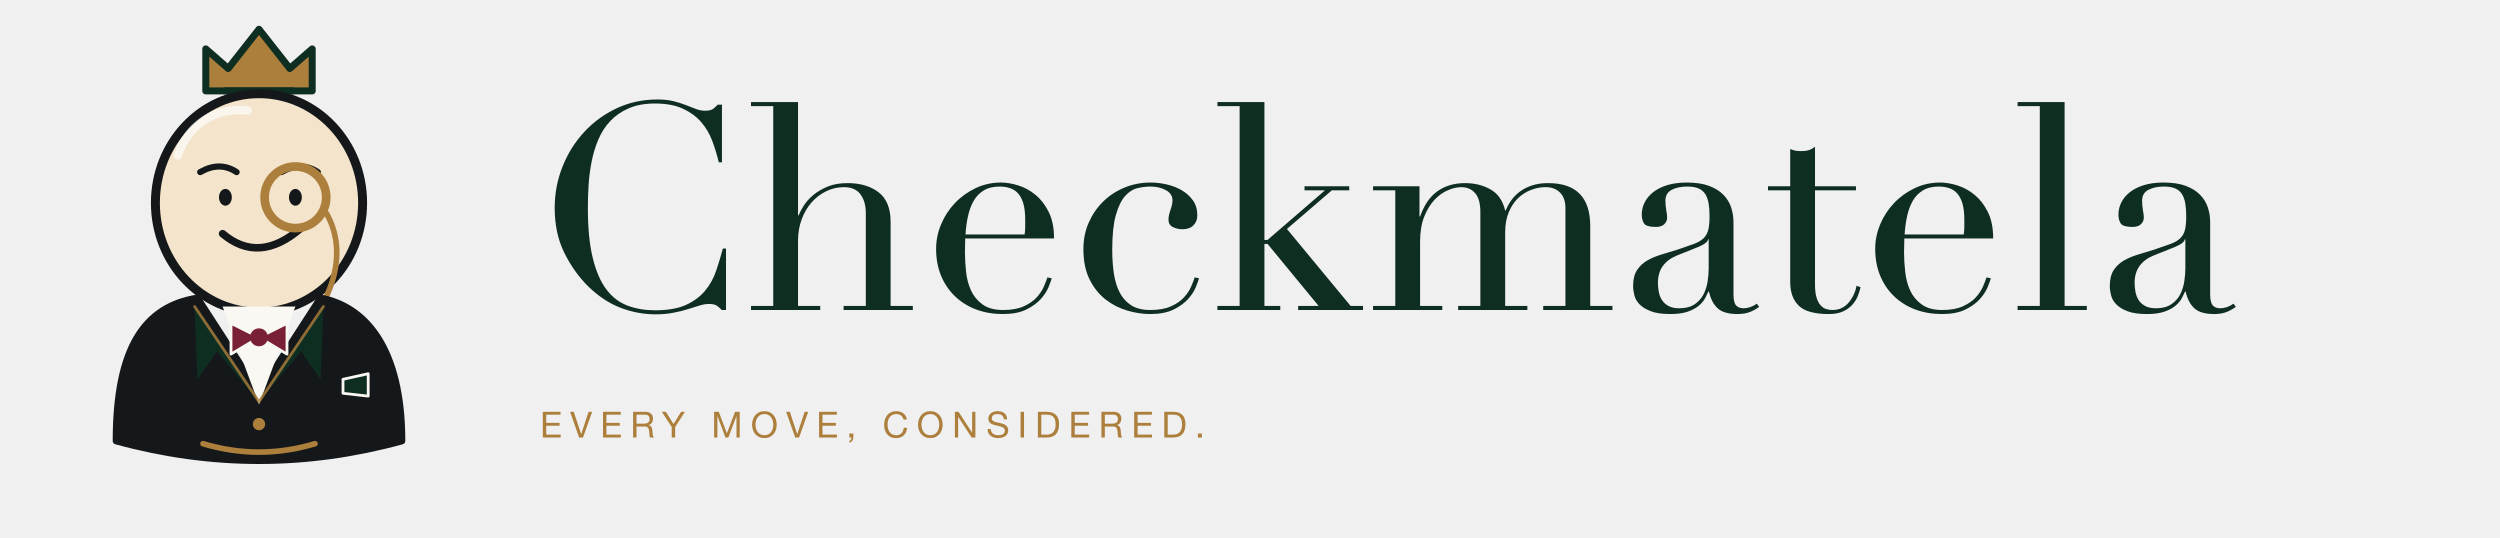
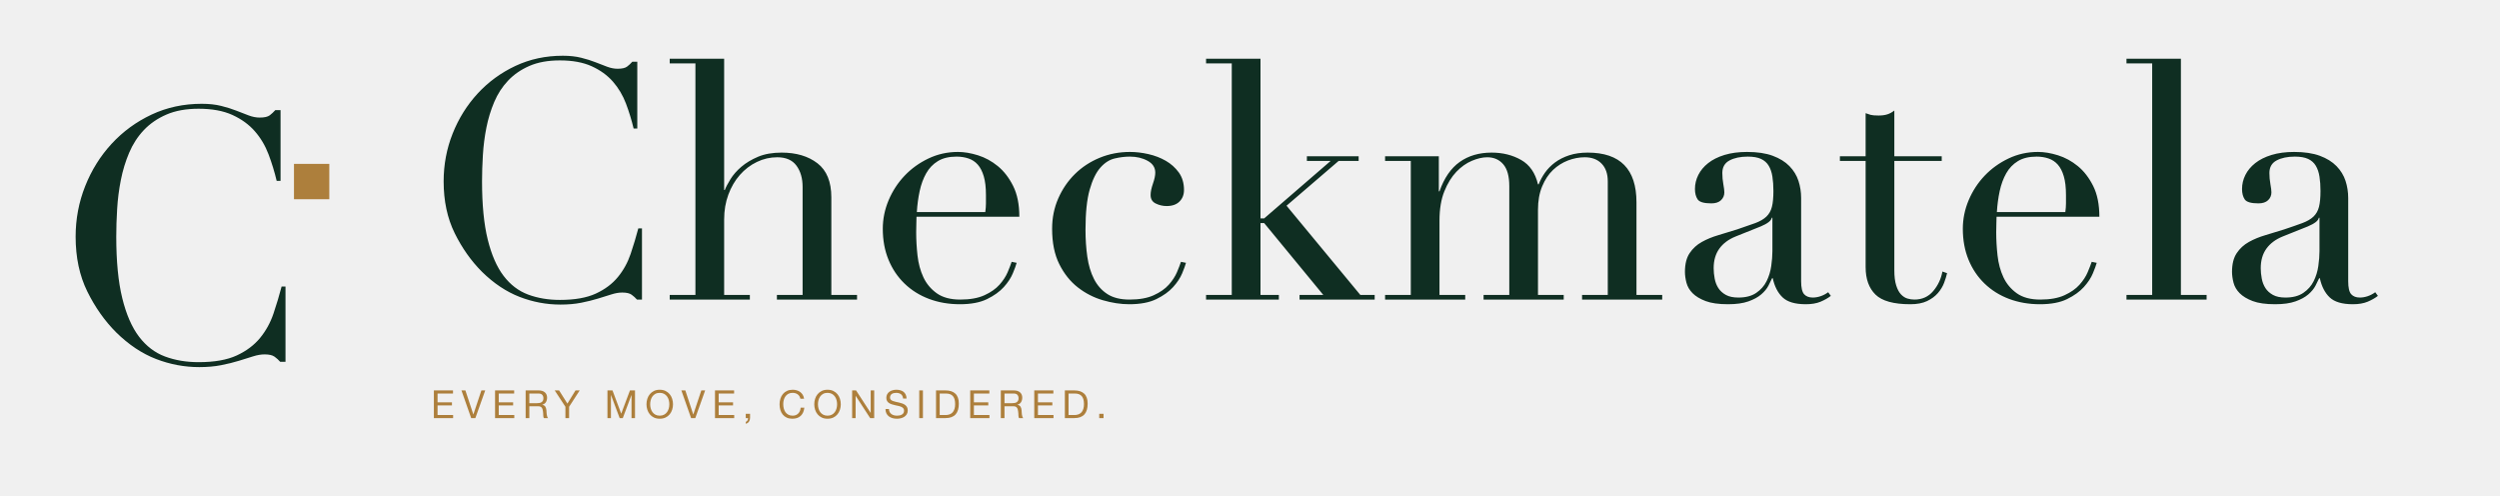
- <svg xmlns="http://www.w3.org/2000/svg" viewBox="0 0 1000 215" role="img" aria-label="Checkmatela primary logo">
-   <g transform="translate(14 5) scale(1.12)">
-     <g stroke-linejoin="round" stroke-linecap="round">
-       <path d="M61 28 L61 13 L69 20 L80 6 L91 20 L99 13 L99 28 Z" fill="#AD7F3C" stroke="#0F2E22" stroke-width="2.5" />
-       <path d="M68 28 H92" stroke="#0F2E22" stroke-width="2.5" />
-       <ellipse cx="80" cy="68" rx="37" ry="39" fill="#F4E4CB" stroke="#15181A" stroke-width="3.2" />
-       <path d="M51 51 C56 37 68 34 76 35" fill="none" stroke="white" stroke-width="3" opacity=".65" />
-       <path d="M59 57 Q66 53 72 57 M88 57 Q95 53 101 57" fill="none" stroke="#15181A" stroke-width="2.2" />
-       <ellipse cx="68" cy="66" rx="2.3" ry="3" fill="#15181A" />
-       <ellipse cx="93" cy="66" rx="2.3" ry="3" fill="#15181A" />
-       <path d="M67 79 Q80 90 95 77" fill="none" stroke="#15181A" stroke-width="2.7" />
-       <circle cx="93" cy="66" r="11" fill="none" stroke="#AD7F3C" stroke-width="3.1" />
-       <path d="M103 70 C111 82 108 96 101 107" fill="none" stroke="#AD7F3C" stroke-width="2" />
-       <path d="M58 102 C39 105 29 120 29 153 Q80 167 131 153 C131 120 118 105 102 102 L80 136 Z" fill="#15181A" stroke="#15181A" stroke-width="2.5" />
-       <path d="M67 105 L80 140 L93 105 Z" fill="#FAF8F2" />
-       <path d="M57 105 L80 139 L65 121 L58 131 Z M103 105 L80 139 L95 121 L102 131 Z" fill="#0F2E22" />
-       <path d="M57 105 L80 139 M103 105 L80 139" fill="none" stroke="#AD7F3C" stroke-width="1" opacity=".8" />
-       <path d="M70 111 L80 116 L70 122 Z M90 111 L80 116 L90 122 Z" fill="#7A2036" stroke="#FAF8F2" stroke-width="1" />
-       <circle cx="80" cy="116" r="3.2" fill="#7A2036" />
-       <path d="M110 131 L119 129 L119 137 L110 136 Z" fill="#0F2E22" stroke="#FAF8F2" stroke-width="1" />
-       <circle cx="80" cy="147" r="2.2" fill="#AD7F3C" />
-       <path d="M60 154 Q80 160 100 154" fill="none" stroke="#AD7F3C" stroke-width="2" />
-     </g>
+ <svg xmlns="http://www.w3.org/2000/svg" viewBox="0 0 1160 230" role="img" aria-label="Checkmatela primary logo">
+   <g transform="translate(11 17) scale(0.82)">
+     <path d="M134.20 -0.00L131.20 -0.00Q129.80 -1.60 128.00 -2.90Q126.20 -4.20 122.40 -4.20Q119.40 -4.20 115.90 -3.10Q112.40 -2.00 107.90 -0.60Q103.40 0.80 97.80 1.90Q92.20 3.00 85.40 3.00Q72.80 3.00 60.90 -1.60Q49.00 -6.20 38.40 -16.60Q28.60 -26.40 22.00 -39.80Q15.40 -53.20 15.40 -70.80Q15.40 -85.80 20.80 -99.40Q26.20 -113.00 35.80 -123.40Q45.40 -133.80 58.40 -139.90Q71.40 -146.00 86.80 -146.00Q93.00 -146.00 97.80 -144.80Q102.60 -143.60 106.40 -142.10Q110.20 -140.60 113.40 -139.40Q116.60 -138.20 119.60 -138.20Q123.60 -138.20 125.30 -139.50Q127.00 -140.80 128.40 -142.40L131.40 -142.40L131.40 -102.40L129.20 -102.40Q127.40 -110.00 124.60 -117.40Q121.80 -124.80 116.80 -130.50Q111.80 -136.20 104.10 -139.70Q96.40 -143.20 85.00 -143.20Q74.40 -143.20 66.80 -139.90Q59.20 -136.60 54.00 -131.10Q48.80 -125.60 45.70 -118.30Q42.60 -111.00 41.00 -102.90Q39.40 -94.80 38.90 -86.50Q38.40 -78.20 38.40 -70.80Q38.40 -49.80 41.80 -36.00Q45.20 -22.20 51.30 -14.20Q57.40 -6.20 66.00 -3.00Q74.60 0.20 85.00 0.20Q98.40 0.20 106.60 -3.60Q114.80 -7.40 119.80 -13.50Q124.80 -19.60 127.40 -27.30Q130.00 -35.00 132.00 -42.60L134.20 -42.60Z" fill="#0F2E22" transform="translate(14 184)" />
+     <rect x="153" y="72" width="20" height="20" fill="#AD7F3C" />
  </g>
-   <path d="M75.15 -0.00L73.47 -0.00Q72.69 -0.90 71.68 -1.62Q70.67 -2.35 68.54 -2.35Q66.86 -2.35 64.90 -1.74Q62.94 -1.12 60.42 -0.34Q57.90 0.45 54.77 1.06Q51.63 1.68 47.82 1.68Q40.77 1.68 34.10 -0.90Q27.44 -3.47 21.50 -9.30Q16.02 -14.78 12.32 -22.29Q8.62 -29.79 8.62 -39.65Q8.62 -48.05 11.65 -55.66Q14.67 -63.28 20.05 -69.10Q25.42 -74.93 32.70 -78.34Q39.98 -81.76 48.61 -81.76Q52.08 -81.76 54.77 -81.09Q57.46 -80.42 59.58 -79.58Q61.71 -78.74 63.50 -78.06Q65.30 -77.39 66.98 -77.39Q69.22 -77.39 70.17 -78.12Q71.12 -78.85 71.90 -79.74L73.58 -79.74L73.58 -57.34L72.35 -57.34Q71.34 -61.60 69.78 -65.74Q68.21 -69.89 65.41 -73.08Q62.61 -76.27 58.30 -78.23Q53.98 -80.19 47.60 -80.19Q41.66 -80.19 37.41 -78.34Q33.15 -76.50 30.24 -73.42Q27.33 -70.34 25.59 -66.25Q23.86 -62.16 22.96 -57.62Q22.06 -53.09 21.78 -48.44Q21.50 -43.79 21.50 -39.65Q21.50 -27.89 23.41 -20.16Q25.31 -12.43 28.73 -7.95Q32.14 -3.47 36.96 -1.68Q41.78 0.11 47.60 0.11Q55.10 0.11 59.70 -2.02Q64.29 -4.14 67.09 -7.56Q69.89 -10.98 71.34 -15.29Q72.80 -19.60 73.92 -23.86L75.15 -23.86ZM84.86 -1.57L93.49 -1.57L93.49 -79.18L84.86 -79.18L84.86 -80.75L103.12 -80.75L103.12 -36.74L103.34 -36.74Q103.90 -38.19 105.25 -40.38Q106.59 -42.56 108.89 -44.52Q111.18 -46.48 114.49 -47.88Q117.79 -49.28 122.38 -49.28Q129.78 -49.28 134.42 -45.70Q139.07 -42.11 139.07 -34.27L139.07 -1.57L147.70 -1.57L147.70 -0.00L120.82 -0.00L120.82 -1.57L129.44 -1.57L129.44 -37.74Q129.44 -42.11 127.37 -44.91Q125.30 -47.71 120.93 -47.71Q117.34 -47.71 114.10 -46.14Q110.85 -44.58 108.38 -41.78Q105.92 -38.98 104.52 -35.17Q103.12 -31.36 103.12 -26.88L103.12 -1.57L111.74 -1.57L111.74 -0.00L84.86 -0.00ZM191.12 -29.34Q191.34 -30.91 191.34 -32.26Q191.34 -33.60 191.34 -35.06Q191.34 -38.86 190.62 -41.33Q189.89 -43.79 188.60 -45.25Q187.31 -46.70 185.46 -47.32Q183.62 -47.94 181.49 -47.94Q177.68 -47.94 175.22 -46.42Q172.75 -44.91 171.30 -42.34Q169.84 -39.76 169.11 -36.40Q168.38 -33.04 168.16 -29.34ZM168.05 -27.78Q168.05 -26.66 167.99 -25.48Q167.94 -24.30 167.94 -22.51Q167.94 -18.82 168.38 -14.78Q168.83 -10.75 170.34 -7.50Q171.86 -4.26 174.82 -2.13Q177.79 -0.00 182.72 -0.00Q187.65 -0.00 190.84 -1.46Q194.03 -2.91 195.88 -4.98Q197.73 -7.06 198.62 -9.18Q199.52 -11.31 199.97 -12.66L201.65 -12.32Q201.31 -11.09 200.36 -8.79Q199.41 -6.50 197.34 -4.20Q195.26 -1.90 191.74 -0.17Q188.21 1.57 182.61 1.57Q177.01 1.57 172.25 -0.22Q167.49 -2.02 164.02 -5.38Q160.54 -8.74 158.64 -13.38Q156.74 -18.03 156.74 -23.74Q156.74 -28.67 158.70 -33.32Q160.66 -37.97 164.07 -41.55Q167.49 -45.14 172.08 -47.32Q176.67 -49.50 181.94 -49.50Q185.07 -49.50 188.66 -48.38Q192.24 -47.26 195.32 -44.74Q198.40 -42.22 200.47 -38.08Q202.54 -33.94 202.54 -27.78ZM258.85 -12.32Q258.51 -11.09 257.56 -8.79Q256.61 -6.50 254.54 -4.20Q252.46 -1.90 248.94 -0.17Q245.41 1.57 239.81 1.57Q235.55 1.57 230.96 0.22Q226.37 -1.12 222.56 -4.09Q218.75 -7.06 216.34 -11.87Q213.94 -16.69 213.94 -23.74Q213.94 -29.23 216.01 -33.94Q218.08 -38.64 221.61 -42.11Q225.14 -45.58 229.90 -47.54Q234.66 -49.50 240.03 -49.50Q243.06 -49.50 246.25 -48.78Q249.44 -48.05 252.07 -46.54Q254.70 -45.02 256.44 -42.62Q258.18 -40.21 258.18 -36.74Q258.18 -34.38 256.66 -32.87Q255.15 -31.36 252.35 -31.36Q250.45 -31.36 248.71 -32.20Q246.98 -33.04 246.98 -35.06Q246.98 -36.62 247.76 -38.86Q248.54 -41.10 248.54 -42.56Q248.54 -45.14 245.97 -46.54Q243.39 -47.94 240.03 -47.94Q237.57 -47.94 234.94 -47.32Q232.30 -46.70 230.12 -44.24Q227.94 -41.78 226.54 -36.85Q225.14 -31.92 225.14 -23.41Q225.14 -18.59 225.75 -14.34Q226.37 -10.08 227.99 -6.89Q229.62 -3.70 232.47 -1.85Q235.33 -0.00 239.92 -0.00Q244.85 -0.00 248.04 -1.46Q251.23 -2.91 253.08 -4.98Q254.93 -7.06 255.82 -9.18Q256.72 -11.31 257.17 -12.66ZM265.98 -1.57L274.61 -1.57L274.61 -79.18L265.98 -79.18L265.98 -80.75L284.24 -80.75L284.24 -27.22L285.47 -27.22L307.76 -46.48L299.81 -46.48L299.81 -48.05L317.17 -48.05L317.17 -46.48L310.45 -46.48L292.98 -31.47L317.73 -1.57L322.54 -1.57L322.54 -0.00L297.34 -0.00L297.34 -1.57L305.30 -1.57L285.47 -25.65L284.24 -25.65L284.24 -1.57L290.40 -1.57L290.40 -0.00L265.98 -0.00ZM326.43 -1.57L335.06 -1.57L335.06 -46.48L326.43 -46.48L326.43 -48.05L344.46 -48.05L344.46 -36.29L344.69 -36.29Q347.04 -43.01 351.46 -46.14Q355.89 -49.28 362.16 -49.28Q367.76 -49.28 372.07 -46.82Q376.38 -44.35 377.73 -38.64L377.95 -38.64Q378.74 -40.66 380.08 -42.56Q381.42 -44.46 383.44 -45.98Q385.46 -47.49 388.20 -48.38Q390.94 -49.28 394.42 -49.28Q410.77 -49.28 410.77 -32.59L410.77 -1.57L419.39 -1.57L419.39 -0.00L392.51 -0.00L392.51 -1.57L401.14 -1.57L401.14 -39.65Q401.14 -43.46 399.06 -45.58Q396.99 -47.71 393.41 -47.71Q390.61 -47.71 387.81 -46.65Q385.01 -45.58 382.77 -43.46Q380.53 -41.33 379.13 -37.97Q377.73 -34.61 377.73 -30.13L377.73 -1.57L386.35 -1.57L386.35 -0.00L359.47 -0.00L359.47 -1.57L368.10 -1.57L368.10 -38.08Q368.10 -43.01 366.08 -45.36Q364.06 -47.71 360.70 -47.71Q358.35 -47.71 355.55 -46.54Q352.75 -45.36 350.34 -42.84Q347.94 -40.32 346.31 -36.29Q344.69 -32.26 344.69 -26.43L344.69 -1.57L353.31 -1.57L353.31 -0.00L326.43 -0.00ZM456.77 -27.44L456.54 -27.44Q456.32 -25.98 452.85 -24.53L444.45 -21.17Q440.86 -19.71 438.96 -17.08Q437.06 -14.45 437.06 -10.53Q437.06 -8.85 437.39 -7.06Q437.73 -5.26 438.62 -3.86Q439.52 -2.46 441.14 -1.57Q442.77 -0.67 445.34 -0.67Q449.04 -0.67 451.34 -2.24Q453.63 -3.81 454.81 -6.16Q455.98 -8.51 456.38 -11.26Q456.77 -14.00 456.77 -16.24ZM476.37 -1.23Q474.91 -0.11 472.90 0.73Q470.88 1.57 467.97 1.57Q462.59 1.57 460.18 -0.73Q457.78 -3.02 456.88 -7.17L456.66 -7.17Q456.21 -6.16 455.42 -4.65Q454.64 -3.14 453.02 -1.74Q451.39 -0.34 448.70 0.62Q446.02 1.57 441.87 1.57Q437.17 1.57 434.37 0.50Q431.57 -0.56 430.00 -2.13Q428.43 -3.70 427.93 -5.66Q427.42 -7.62 427.42 -9.30Q427.42 -13.22 428.99 -15.57Q430.56 -17.92 433.08 -19.32Q435.60 -20.72 438.68 -21.62Q441.76 -22.51 444.90 -23.52Q448.59 -24.75 451.00 -25.65Q453.41 -26.54 454.75 -27.83Q456.10 -29.12 456.60 -31.08Q457.10 -33.04 457.10 -36.40Q457.10 -39.09 456.77 -41.22Q456.43 -43.34 455.54 -44.86Q454.64 -46.37 452.96 -47.15Q451.28 -47.94 448.48 -47.94Q444.78 -47.94 442.38 -46.65Q439.97 -45.36 439.97 -42.45Q439.97 -40.54 440.30 -38.70Q440.64 -36.85 440.64 -35.95Q440.64 -34.38 439.52 -33.32Q438.40 -32.26 436.27 -32.26Q432.58 -32.26 431.68 -33.60Q430.78 -34.94 430.78 -37.07Q430.78 -39.54 431.90 -41.78Q433.02 -44.02 435.21 -45.75Q437.39 -47.49 440.70 -48.50Q444.00 -49.50 448.26 -49.50Q453.41 -49.50 456.88 -48.22Q460.35 -46.93 462.48 -44.74Q464.61 -42.56 465.50 -39.82Q466.40 -37.07 466.40 -34.05L466.40 -6.16Q466.40 -2.91 467.41 -1.79Q468.42 -0.67 470.32 -0.67Q471.55 -0.67 472.90 -1.12Q474.24 -1.57 475.47 -2.46ZM479.81 -48.05L488.43 -48.05L488.43 -62.50Q489.33 -62.16 490.11 -61.94Q490.90 -61.71 492.80 -61.71Q494.48 -61.71 495.71 -62.10Q496.94 -62.50 498.06 -63.39L498.06 -48.05L513.97 -48.05L513.97 -46.48L498.06 -46.48L498.06 -9.86Q498.06 -6.72 498.68 -4.76Q499.30 -2.80 500.30 -1.74Q501.31 -0.67 502.49 -0.34Q503.66 -0.00 504.78 -0.00Q508.70 -0.00 511.11 -2.86Q513.52 -5.71 514.19 -9.41L515.76 -8.85Q515.42 -7.39 514.75 -5.60Q514.08 -3.81 512.68 -2.18Q511.28 -0.56 509.04 0.50Q506.80 1.57 503.44 1.57Q495.04 1.57 491.74 -1.68Q488.43 -4.93 488.43 -10.86L488.43 -46.48L479.81 -46.48ZM555.82 -29.34Q556.05 -30.91 556.05 -32.26Q556.05 -33.60 556.05 -35.06Q556.05 -38.86 555.32 -41.33Q554.59 -43.79 553.30 -45.25Q552.02 -46.70 550.17 -47.32Q548.32 -47.94 546.19 -47.94Q542.38 -47.94 539.92 -46.42Q537.46 -44.91 536.00 -42.34Q534.54 -39.76 533.82 -36.40Q533.09 -33.04 532.86 -29.34ZM532.75 -27.78Q532.75 -26.66 532.70 -25.48Q532.64 -24.30 532.64 -22.51Q532.64 -18.82 533.09 -14.78Q533.54 -10.75 535.05 -7.50Q536.56 -4.26 539.53 -2.13Q542.50 -0.00 547.42 -0.00Q552.35 -0.00 555.54 -1.46Q558.74 -2.91 560.58 -4.98Q562.43 -7.06 563.33 -9.18Q564.22 -11.31 564.67 -12.66L566.35 -12.32Q566.02 -11.09 565.06 -8.79Q564.11 -6.50 562.04 -4.20Q559.97 -1.90 556.44 -0.17Q552.91 1.57 547.31 1.57Q541.71 1.57 536.95 -0.22Q532.19 -2.02 528.72 -5.38Q525.25 -8.74 523.34 -13.38Q521.44 -18.03 521.44 -23.74Q521.44 -28.67 523.40 -33.32Q525.36 -37.97 528.78 -41.55Q532.19 -45.14 536.78 -47.32Q541.38 -49.50 546.64 -49.50Q549.78 -49.50 553.36 -48.38Q556.94 -47.26 560.02 -44.74Q563.10 -42.22 565.18 -38.08Q567.25 -33.94 567.25 -27.78ZM576.74 -1.57L585.36 -1.57L585.36 -79.18L576.74 -79.18L576.74 -80.75L594.99 -80.75L594.99 -1.57L603.62 -1.57L603.62 -0.00L576.74 -0.00ZM641.89 -27.44L641.66 -27.44Q641.44 -25.98 637.97 -24.53L629.57 -21.17Q625.98 -19.71 624.08 -17.08Q622.18 -14.45 622.18 -10.53Q622.18 -8.85 622.51 -7.06Q622.85 -5.26 623.74 -3.86Q624.64 -2.46 626.26 -1.57Q627.89 -0.67 630.46 -0.67Q634.16 -0.67 636.46 -2.24Q638.75 -3.81 639.93 -6.16Q641.10 -8.51 641.50 -11.26Q641.89 -14.00 641.89 -16.24ZM661.49 -1.23Q660.03 -0.11 658.02 0.73Q656.00 1.57 653.09 1.57Q647.71 1.57 645.30 -0.73Q642.90 -3.02 642.00 -7.17L641.78 -7.17Q641.33 -6.16 640.54 -4.65Q639.76 -3.14 638.14 -1.74Q636.51 -0.34 633.82 0.62Q631.14 1.57 626.99 1.57Q622.29 1.57 619.49 0.50Q616.69 -0.56 615.12 -2.13Q613.55 -3.70 613.05 -5.66Q612.54 -7.62 612.54 -9.30Q612.54 -13.22 614.11 -15.57Q615.68 -17.92 618.20 -19.32Q620.72 -20.72 623.80 -21.62Q626.88 -22.51 630.02 -23.52Q633.71 -24.75 636.12 -25.65Q638.53 -26.54 639.87 -27.83Q641.22 -29.12 641.72 -31.08Q642.22 -33.04 642.22 -36.40Q642.22 -39.09 641.89 -41.22Q641.55 -43.34 640.66 -44.86Q639.76 -46.37 638.08 -47.15Q636.40 -47.94 633.60 -47.94Q629.90 -47.94 627.50 -46.65Q625.09 -45.36 625.09 -42.45Q625.09 -40.54 625.42 -38.70Q625.76 -36.85 625.76 -35.95Q625.76 -34.38 624.64 -33.32Q623.52 -32.26 621.39 -32.26Q617.70 -32.26 616.80 -33.60Q615.90 -34.94 615.90 -37.07Q615.90 -39.54 617.02 -41.78Q618.14 -44.02 620.33 -45.75Q622.51 -47.49 625.82 -48.50Q629.12 -49.50 633.38 -49.50Q638.53 -49.50 642.00 -48.22Q645.47 -46.93 647.60 -44.74Q649.73 -42.56 650.62 -39.82Q651.52 -37.07 651.52 -34.05L651.52 -6.16Q651.52 -2.91 652.53 -1.79Q653.54 -0.67 655.44 -0.67Q656.67 -0.67 658.02 -1.12Q659.36 -1.57 660.59 -2.46Z" fill="#0F2E22" transform="translate(213 124) scale(1.03)" />
-   <path d="M1.56 -14.28L1.56 -0.00L11.48 -0.00L11.48 -1.60L3.46 -1.60L3.46 -6.54L10.88 -6.54L10.88 -8.14L3.46 -8.14L3.46 -12.68L11.42 -12.68L11.42 -14.28ZM23.90 -0.00L28.98 -14.28L27.00 -14.28L22.88 -1.90L22.84 -1.90L18.76 -14.28L16.72 -14.28L21.74 -0.00ZM35.00 -14.28L35.00 -0.00L44.92 -0.00L44.92 -1.60L36.90 -1.60L36.90 -6.54L44.32 -6.54L44.32 -8.14L36.90 -8.14L36.90 -12.68L44.86 -12.68L44.86 -14.28ZM51.72 -14.28L51.72 -0.00L53.62 -0.00L53.62 -6.10L58.26 -6.10Q58.96 -6.10 59.38 -5.89Q59.80 -5.68 60.06 -5.33Q60.32 -4.98 60.44 -4.51Q60.56 -4.04 60.64 -3.52Q60.74 -3.00 60.76 -2.46Q60.78 -1.92 60.80 -1.45Q60.82 -0.98 60.89 -0.60Q60.96 -0.22 61.16 -0.00L63.28 -0.00Q62.98 -0.36 62.83 -0.83Q62.68 -1.30 62.60 -1.82Q62.52 -2.34 62.50 -2.88Q62.48 -3.42 62.44 -3.94Q62.38 -4.46 62.27 -4.94Q62.16 -5.42 61.93 -5.81Q61.70 -6.20 61.31 -6.48Q60.92 -6.76 60.30 -6.88L60.30 -6.92Q61.60 -7.28 62.19 -8.26Q62.78 -9.24 62.78 -10.54Q62.78 -12.28 61.63 -13.28Q60.48 -14.28 58.44 -14.28ZM57.58 -7.70L53.62 -7.70L53.62 -12.68L58.34 -12.68Q59.68 -12.68 60.28 -12.00Q60.88 -11.32 60.88 -10.24Q60.88 -9.46 60.61 -8.97Q60.34 -8.48 59.89 -8.19Q59.44 -7.90 58.84 -7.80Q58.24 -7.70 57.58 -7.70ZM75.08 -5.84L80.54 -14.28L78.38 -14.28L74.20 -7.48L69.92 -14.28L67.66 -14.28L73.18 -5.84L73.18 -0.00L75.08 -0.00ZM96.74 -14.28L96.74 -0.00L98.54 -0.00L98.54 -11.88L98.58 -11.88L103.04 -0.00L104.66 -0.00L109.12 -11.88L109.16 -11.88L109.16 -0.00L110.96 -0.00L110.96 -14.28L108.36 -14.28L103.84 -2.28L99.34 -14.28ZM119.72 -7.14Q119.72 -8.22 120.00 -9.27Q120.28 -10.32 120.88 -11.16Q121.48 -12.00 122.42 -12.51Q123.36 -13.02 124.66 -13.02Q125.96 -13.02 126.90 -12.51Q127.84 -12.00 128.44 -11.16Q129.04 -10.32 129.32 -9.27Q129.60 -8.22 129.60 -7.14Q129.60 -6.06 129.32 -5.01Q129.04 -3.96 128.44 -3.12Q127.84 -2.28 126.90 -1.77Q125.96 -1.26 124.66 -1.26Q123.36 -1.26 122.42 -1.77Q121.48 -2.28 120.88 -3.12Q120.28 -3.96 120.00 -5.01Q119.72 -6.06 119.72 -7.14ZM117.82 -7.14Q117.82 -5.68 118.25 -4.33Q118.68 -2.98 119.54 -1.94Q120.40 -0.90 121.68 -0.29Q122.96 0.32 124.66 0.32Q126.36 0.32 127.64 -0.29Q128.92 -0.90 129.78 -1.94Q130.64 -2.98 131.07 -4.33Q131.50 -5.68 131.50 -7.14Q131.50 -8.60 131.07 -9.95Q130.64 -11.30 129.78 -12.34Q128.92 -13.38 127.64 -14.00Q126.36 -14.62 124.66 -14.62Q122.96 -14.62 121.68 -14.00Q120.40 -13.38 119.54 -12.34Q118.68 -11.30 118.25 -9.95Q117.82 -8.60 117.82 -7.14ZM143.94 -0.00L149.02 -14.28L147.04 -14.28L142.92 -1.90L142.88 -1.90L138.80 -14.28L136.76 -14.28L141.78 -0.00ZM155.04 -14.28L155.04 -0.00L164.96 -0.00L164.96 -1.60L156.94 -1.60L156.94 -6.54L164.36 -6.54L164.36 -8.14L156.94 -8.14L156.94 -12.68L164.90 -12.68L164.90 -14.28ZM171.86 -2.22L171.86 -0.00L173.04 -0.00Q173.06 0.24 173.01 0.52Q172.96 0.80 172.82 1.07Q172.68 1.34 172.45 1.57Q172.22 1.80 171.88 1.92L171.88 2.92Q173.04 2.58 173.56 1.76Q174.08 0.94 174.08 -0.20L174.08 -2.22ZM201.92 -9.98L203.82 -9.98Q203.66 -11.12 203.14 -11.99Q202.62 -12.86 201.84 -13.44Q201.06 -14.02 200.06 -14.32Q199.06 -14.62 197.94 -14.62Q196.30 -14.62 195.03 -14.03Q193.76 -13.44 192.91 -12.42Q192.06 -11.40 191.62 -10.03Q191.18 -8.66 191.18 -7.10Q191.18 -5.54 191.59 -4.18Q192.00 -2.82 192.82 -1.82Q193.64 -0.82 194.88 -0.25Q196.12 0.32 197.78 0.32Q200.52 0.32 202.10 -1.18Q203.68 -2.68 203.96 -5.38L202.06 -5.38Q202.00 -4.50 201.70 -3.74Q201.40 -2.98 200.87 -2.43Q200.34 -1.88 199.61 -1.57Q198.88 -1.26 197.94 -1.26Q196.66 -1.26 195.74 -1.74Q194.82 -2.22 194.23 -3.03Q193.64 -3.84 193.36 -4.93Q193.08 -6.02 193.08 -7.24Q193.08 -8.36 193.36 -9.40Q193.64 -10.44 194.23 -11.25Q194.82 -12.06 195.73 -12.54Q196.64 -13.02 197.92 -13.02Q199.42 -13.02 200.51 -12.26Q201.60 -11.50 201.92 -9.98ZM211.92 -7.14Q211.92 -8.22 212.20 -9.27Q212.48 -10.32 213.08 -11.16Q213.68 -12.00 214.62 -12.51Q215.56 -13.02 216.86 -13.02Q218.16 -13.02 219.10 -12.51Q220.04 -12.00 220.64 -11.16Q221.24 -10.32 221.52 -9.27Q221.80 -8.22 221.80 -7.14Q221.80 -6.06 221.52 -5.01Q221.24 -3.96 220.64 -3.12Q220.04 -2.28 219.10 -1.77Q218.16 -1.26 216.86 -1.26Q215.56 -1.26 214.62 -1.77Q213.68 -2.28 213.08 -3.12Q212.48 -3.96 212.20 -5.01Q211.92 -6.06 211.92 -7.14ZM210.02 -7.14Q210.02 -5.68 210.45 -4.33Q210.88 -2.98 211.74 -1.94Q212.60 -0.90 213.88 -0.29Q215.16 0.32 216.86 0.32Q218.56 0.32 219.84 -0.29Q221.12 -0.90 221.98 -1.94Q222.84 -2.98 223.27 -4.33Q223.70 -5.68 223.70 -7.14Q223.70 -8.60 223.27 -9.95Q222.84 -11.30 221.98 -12.34Q221.12 -13.38 219.84 -14.00Q218.56 -14.62 216.86 -14.62Q215.16 -14.62 213.88 -14.00Q212.60 -13.38 211.74 -12.34Q210.88 -11.30 210.45 -9.95Q210.02 -8.60 210.02 -7.14ZM230.50 -14.28L230.50 -0.00L232.30 -0.00L232.30 -11.46L232.34 -11.46L239.80 -0.00L241.88 -0.00L241.88 -14.28L240.08 -14.28L240.08 -2.70L240.04 -2.70L232.52 -14.28ZM257.72 -10.10L259.52 -10.10Q259.48 -11.28 259.07 -12.13Q258.66 -12.98 257.95 -13.54Q257.24 -14.10 256.30 -14.36Q255.36 -14.62 254.26 -14.62Q253.28 -14.62 252.35 -14.37Q251.42 -14.12 250.69 -13.61Q249.96 -13.10 249.52 -12.31Q249.08 -11.52 249.08 -10.44Q249.08 -9.46 249.47 -8.81Q249.86 -8.16 250.51 -7.75Q251.16 -7.34 251.98 -7.09Q252.80 -6.84 253.65 -6.65Q254.50 -6.46 255.32 -6.28Q256.14 -6.10 256.79 -5.81Q257.44 -5.52 257.83 -5.06Q258.22 -4.60 258.22 -3.86Q258.22 -3.08 257.90 -2.58Q257.58 -2.08 257.06 -1.79Q256.54 -1.50 255.89 -1.38Q255.24 -1.26 254.60 -1.26Q253.80 -1.26 253.04 -1.46Q252.28 -1.66 251.71 -2.08Q251.14 -2.50 250.79 -3.15Q250.44 -3.80 250.44 -4.70L248.64 -4.70Q248.64 -3.40 249.11 -2.45Q249.58 -1.50 250.39 -0.89Q251.20 -0.28 252.27 0.02Q253.34 0.32 254.54 0.32Q255.52 0.32 256.51 0.09Q257.50 -0.14 258.30 -0.65Q259.10 -1.16 259.61 -1.97Q260.12 -2.78 260.12 -3.92Q260.12 -4.98 259.73 -5.68Q259.34 -6.38 258.69 -6.84Q258.04 -7.30 257.22 -7.57Q256.40 -7.84 255.55 -8.04Q254.70 -8.24 253.88 -8.41Q253.06 -8.58 252.41 -8.84Q251.76 -9.10 251.37 -9.51Q250.98 -9.92 250.98 -10.58Q250.98 -11.28 251.25 -11.75Q251.52 -12.22 251.97 -12.50Q252.42 -12.78 253.00 -12.90Q253.58 -13.02 254.18 -13.02Q255.66 -13.02 256.61 -12.33Q257.56 -11.64 257.72 -10.10ZM267.00 -14.28L267.00 -0.00L268.90 -0.00L268.90 -14.28ZM278.50 -1.60L278.50 -12.68L281.70 -12.68Q283.02 -12.68 283.92 -12.31Q284.82 -11.94 285.39 -11.23Q285.96 -10.52 286.21 -9.51Q286.46 -8.50 286.46 -7.22Q286.46 -5.90 286.19 -4.97Q285.92 -4.04 285.50 -3.42Q285.08 -2.80 284.55 -2.44Q284.02 -2.08 283.48 -1.89Q282.94 -1.70 282.46 -1.65Q281.98 -1.60 281.66 -1.60ZM276.60 -14.28L276.60 -0.00L281.50 -0.00Q283.28 -0.00 284.58 -0.50Q285.88 -1.00 286.72 -1.95Q287.56 -2.90 287.96 -4.29Q288.36 -5.68 288.36 -7.48Q288.36 -10.92 286.58 -12.60Q284.80 -14.28 281.50 -14.28ZM295.18 -14.28L295.18 -0.00L305.10 -0.00L305.10 -1.60L297.08 -1.60L297.08 -6.54L304.50 -6.54L304.50 -8.14L297.08 -8.14L297.08 -12.68L305.04 -12.68L305.04 -14.28ZM311.90 -14.28L311.90 -0.00L313.80 -0.00L313.80 -6.10L318.44 -6.10Q319.14 -6.10 319.56 -5.89Q319.98 -5.68 320.24 -5.33Q320.50 -4.98 320.62 -4.51Q320.74 -4.04 320.82 -3.52Q320.92 -3.00 320.94 -2.46Q320.96 -1.92 320.98 -1.45Q321.00 -0.98 321.07 -0.60Q321.14 -0.22 321.34 -0.00L323.46 -0.00Q323.16 -0.36 323.01 -0.83Q322.86 -1.30 322.78 -1.82Q322.70 -2.34 322.68 -2.88Q322.66 -3.42 322.62 -3.94Q322.56 -4.46 322.45 -4.94Q322.34 -5.42 322.11 -5.81Q321.88 -6.20 321.49 -6.48Q321.10 -6.76 320.48 -6.88L320.48 -6.92Q321.78 -7.28 322.37 -8.26Q322.96 -9.24 322.96 -10.54Q322.96 -12.28 321.81 -13.28Q320.66 -14.28 318.62 -14.28ZM317.76 -7.70L313.80 -7.70L313.80 -12.68L318.52 -12.68Q319.86 -12.68 320.46 -12.00Q321.06 -11.32 321.06 -10.24Q321.06 -9.46 320.79 -8.97Q320.52 -8.48 320.07 -8.19Q319.62 -7.90 319.02 -7.80Q318.42 -7.70 317.76 -7.70ZM330.10 -14.28L330.10 -0.00L340.02 -0.00L340.02 -1.60L332.00 -1.60L332.00 -6.54L339.42 -6.54L339.42 -8.14L332.00 -8.14L332.00 -12.68L339.96 -12.68L339.96 -14.28ZM348.72 -1.60L348.72 -12.68L351.92 -12.68Q353.24 -12.68 354.14 -12.31Q355.04 -11.94 355.61 -11.23Q356.18 -10.52 356.43 -9.51Q356.68 -8.50 356.68 -7.22Q356.68 -5.90 356.41 -4.97Q356.14 -4.04 355.72 -3.42Q355.30 -2.80 354.77 -2.44Q354.24 -2.08 353.70 -1.89Q353.16 -1.70 352.68 -1.65Q352.20 -1.60 351.88 -1.60ZM346.82 -14.28L346.82 -0.00L351.72 -0.00Q353.50 -0.00 354.80 -0.50Q356.10 -1.00 356.94 -1.95Q357.78 -2.90 358.18 -4.29Q358.58 -5.68 358.58 -7.48Q358.58 -10.92 356.80 -12.60Q355.02 -14.28 351.72 -14.28ZM365.50 -2.22L365.50 -0.00L367.72 -0.00L367.72 -2.22Z" fill="#AD7F3C" transform="translate(216 175) scale(0.72)" />
+   <path d="M84.55 -0.00L82.66 -0.00Q81.77 -1.01 80.64 -1.83Q79.51 -2.65 77.11 -2.65Q75.22 -2.65 73.02 -1.95Q70.81 -1.26 67.98 -0.38Q65.14 0.50 61.61 1.20Q58.09 1.89 53.80 1.89Q45.86 1.89 38.37 -1.01Q30.87 -3.91 24.19 -10.46Q18.02 -16.63 13.86 -25.07Q9.70 -33.52 9.70 -44.60Q9.70 -54.05 13.10 -62.62Q16.51 -71.19 22.55 -77.74Q28.60 -84.29 36.79 -88.14Q44.98 -91.98 54.68 -91.98Q58.59 -91.98 61.61 -91.22Q64.64 -90.47 67.03 -89.52Q69.43 -88.58 71.44 -87.82Q73.46 -87.07 75.35 -87.07Q77.87 -87.07 78.94 -87.89Q80.01 -88.70 80.89 -89.71L82.78 -89.71L82.78 -64.51L81.40 -64.51Q80.26 -69.30 78.50 -73.96Q76.73 -78.62 73.58 -82.22Q70.43 -85.81 65.58 -88.01Q60.73 -90.22 53.55 -90.22Q46.87 -90.22 42.08 -88.14Q37.30 -86.06 34.02 -82.59Q30.74 -79.13 28.79 -74.53Q26.84 -69.93 25.83 -64.83Q24.82 -59.72 24.51 -54.49Q24.19 -49.27 24.19 -44.60Q24.19 -31.37 26.33 -22.68Q28.48 -13.99 32.32 -8.95Q36.16 -3.91 41.58 -1.89Q47.00 0.13 53.55 0.13Q61.99 0.13 67.16 -2.27Q72.32 -4.66 75.47 -8.51Q78.62 -12.35 80.26 -17.20Q81.90 -22.05 83.16 -26.84L84.55 -26.84ZM95.02 -1.76L104.72 -1.76L104.72 -89.08L95.02 -89.08L95.02 -90.85L115.56 -90.85L115.56 -41.33L115.81 -41.33Q116.44 -42.97 117.95 -45.42Q119.47 -47.88 122.05 -50.09Q124.63 -52.29 128.35 -53.87Q132.07 -55.44 137.23 -55.44Q145.55 -55.44 150.78 -51.41Q156.01 -47.38 156.01 -38.56L156.01 -1.76L165.71 -1.76L165.71 -0.00L135.47 -0.00L135.47 -1.76L145.17 -1.76L145.17 -42.46Q145.17 -47.38 142.84 -50.53Q140.51 -53.68 135.59 -53.68Q131.56 -53.68 127.91 -51.91Q124.25 -50.15 121.48 -47.00Q118.71 -43.85 117.14 -39.56Q115.56 -35.28 115.56 -30.24L115.56 -1.76L125.26 -1.76L125.26 -0.00L95.02 -0.00ZM214.11 -33.01Q214.36 -34.78 214.36 -36.29Q214.36 -37.80 214.36 -39.44Q214.36 -43.72 213.54 -46.49Q212.72 -49.27 211.28 -50.90Q209.83 -52.54 207.75 -53.23Q205.67 -53.93 203.27 -53.93Q198.99 -53.93 196.22 -52.23Q193.45 -50.53 191.81 -47.63Q190.17 -44.73 189.35 -40.95Q188.53 -37.17 188.28 -33.01ZM188.15 -31.25Q188.15 -29.99 188.09 -28.66Q188.03 -27.34 188.03 -25.33Q188.03 -21.17 188.53 -16.63Q189.04 -12.10 190.74 -8.44Q192.44 -4.79 195.78 -2.39Q199.12 -0.00 204.66 -0.00Q210.20 -0.00 213.80 -1.64Q217.39 -3.28 219.47 -5.61Q221.54 -7.94 222.55 -10.33Q223.56 -12.73 224.06 -14.24L225.95 -13.86Q225.58 -12.47 224.50 -9.89Q223.43 -7.31 221.10 -4.72Q218.77 -2.14 214.80 -0.19Q210.83 1.76 204.53 1.76Q198.23 1.76 192.88 -0.25Q187.52 -2.27 183.62 -6.05Q179.71 -9.83 177.57 -15.06Q175.43 -20.29 175.43 -26.71Q175.43 -32.26 177.63 -37.48Q179.84 -42.71 183.68 -46.75Q187.52 -50.78 192.69 -53.23Q197.86 -55.69 203.78 -55.69Q207.31 -55.69 211.34 -54.43Q215.37 -53.17 218.84 -50.34Q222.30 -47.50 224.63 -42.84Q226.96 -38.18 226.96 -31.25ZM289.85 -13.86Q289.48 -12.47 288.41 -9.89Q287.33 -7.31 285.00 -4.72Q282.67 -2.14 278.70 -0.19Q274.73 1.76 268.43 1.76Q263.65 1.76 258.48 0.25Q253.31 -1.26 249.03 -4.60Q244.75 -7.94 242.04 -13.36Q239.33 -18.77 239.33 -26.71Q239.33 -32.89 241.66 -38.18Q243.99 -43.47 247.96 -47.38Q251.93 -51.28 257.28 -53.49Q262.64 -55.69 268.69 -55.69Q272.09 -55.69 275.68 -54.87Q279.27 -54.05 282.23 -52.35Q285.19 -50.65 287.15 -47.94Q289.10 -45.23 289.10 -41.33Q289.10 -38.68 287.40 -36.98Q285.70 -35.28 282.55 -35.28Q280.40 -35.28 278.45 -36.23Q276.50 -37.17 276.50 -39.44Q276.50 -41.20 277.38 -43.72Q278.26 -46.24 278.26 -47.88Q278.26 -50.78 275.36 -52.35Q272.47 -53.93 268.69 -53.93Q265.91 -53.93 262.95 -53.23Q259.99 -52.54 257.54 -49.77Q255.08 -47.00 253.50 -41.45Q251.93 -35.91 251.93 -26.33Q251.93 -20.92 252.62 -16.13Q253.31 -11.34 255.14 -7.75Q256.97 -4.16 260.18 -2.08Q263.39 -0.00 268.56 -0.00Q274.10 -0.00 277.69 -1.64Q281.29 -3.28 283.37 -5.61Q285.44 -7.94 286.45 -10.33Q287.46 -12.73 287.96 -14.24ZM297.43 -1.76L307.13 -1.76L307.13 -89.08L297.43 -89.08L297.43 -90.85L317.97 -90.85L317.97 -30.62L319.36 -30.62L344.43 -52.29L335.48 -52.29L335.48 -54.05L355.01 -54.05L355.01 -52.29L347.45 -52.29L327.80 -35.41L355.64 -1.76L361.06 -1.76L361.06 -0.00L332.71 -0.00L332.71 -1.76L341.66 -1.76L319.36 -28.85L317.97 -28.85L317.97 -1.76L324.90 -1.76L324.90 -0.00L297.43 -0.00ZM364.99 -1.76L374.69 -1.76L374.69 -52.29L364.99 -52.29L364.99 -54.05L385.27 -54.05L385.27 -40.82L385.52 -40.82Q388.17 -48.38 393.15 -51.91Q398.12 -55.44 405.18 -55.44Q411.48 -55.44 416.33 -52.67Q421.18 -49.90 422.69 -43.47L422.95 -43.47Q423.83 -45.74 425.34 -47.88Q426.85 -50.02 429.12 -51.72Q431.39 -53.42 434.48 -54.43Q437.56 -55.44 441.47 -55.44Q459.86 -55.44 459.86 -36.67L459.86 -1.76L469.57 -1.76L469.57 -0.00L439.33 -0.00L439.33 -1.76L449.03 -1.76L449.03 -44.60Q449.03 -48.89 446.70 -51.28Q444.37 -53.68 440.33 -53.68Q437.18 -53.68 434.03 -52.48Q430.88 -51.28 428.36 -48.89Q425.84 -46.49 424.27 -42.71Q422.69 -38.93 422.69 -33.89L422.69 -1.76L432.40 -1.76L432.40 -0.00L402.16 -0.00L402.16 -1.76L411.86 -1.76L411.86 -42.84Q411.86 -48.38 409.59 -51.03Q407.32 -53.68 403.54 -53.68Q400.90 -53.68 397.75 -52.35Q394.60 -51.03 391.89 -48.20Q389.18 -45.36 387.35 -40.82Q385.52 -36.29 385.52 -29.74L385.52 -1.76L395.23 -1.76L395.23 -0.00L364.99 -0.00ZM511.16 -30.87L510.91 -30.87Q510.66 -29.23 506.75 -27.59L497.30 -23.81Q493.27 -22.18 491.13 -19.21Q488.99 -16.25 488.99 -11.84Q488.99 -9.95 489.37 -7.94Q489.74 -5.92 490.75 -4.35Q491.76 -2.77 493.59 -1.76Q495.41 -0.76 498.31 -0.76Q502.47 -0.76 505.05 -2.52Q507.64 -4.28 508.96 -6.93Q510.28 -9.58 510.72 -12.66Q511.16 -15.75 511.16 -18.27ZM533.21 -1.39Q531.58 -0.13 529.31 0.82Q527.04 1.76 523.76 1.76Q517.72 1.76 515.01 -0.82Q512.30 -3.40 511.29 -8.06L511.04 -8.06Q510.53 -6.93 509.65 -5.23Q508.77 -3.53 506.94 -1.95Q505.12 -0.38 502.09 0.69Q499.07 1.76 494.41 1.76Q489.11 1.76 485.96 0.57Q482.81 -0.63 481.05 -2.39Q479.29 -4.16 478.72 -6.36Q478.15 -8.57 478.15 -10.46Q478.15 -14.87 479.92 -17.51Q481.68 -20.16 484.51 -21.73Q487.35 -23.31 490.81 -24.32Q494.28 -25.33 497.81 -26.46Q501.97 -27.85 504.68 -28.85Q507.38 -29.86 508.90 -31.31Q510.41 -32.76 510.97 -34.97Q511.54 -37.17 511.54 -40.95Q511.54 -43.97 511.16 -46.37Q510.79 -48.76 509.78 -50.46Q508.77 -52.16 506.88 -53.05Q504.99 -53.93 501.84 -53.93Q497.68 -53.93 494.97 -52.48Q492.26 -51.03 492.26 -47.75Q492.26 -45.61 492.64 -43.53Q493.02 -41.45 493.02 -40.45Q493.02 -38.68 491.76 -37.48Q490.50 -36.29 488.11 -36.29Q483.95 -36.29 482.94 -37.80Q481.93 -39.31 481.93 -41.71Q481.93 -44.48 483.19 -47.00Q484.45 -49.52 486.91 -51.47Q489.37 -53.42 493.08 -54.56Q496.80 -55.69 501.59 -55.69Q507.38 -55.69 511.29 -54.24Q515.20 -52.79 517.59 -50.34Q519.98 -47.88 520.99 -44.79Q522.00 -41.71 522.00 -38.30L522.00 -6.93Q522.00 -3.28 523.13 -2.02Q524.27 -0.76 526.41 -0.76Q527.80 -0.76 529.31 -1.26Q530.82 -1.76 532.21 -2.77ZM536.63 -54.05L546.34 -54.05L546.34 -70.31Q547.34 -69.93 548.23 -69.68Q549.11 -69.43 551.25 -69.43Q553.14 -69.43 554.53 -69.87Q555.91 -70.31 557.17 -71.32L557.17 -54.05L575.06 -54.05L575.06 -52.29L557.17 -52.29L557.17 -11.09Q557.17 -7.56 557.87 -5.36Q558.56 -3.15 559.69 -1.95Q560.83 -0.76 562.15 -0.38Q563.47 -0.00 564.73 -0.00Q569.14 -0.00 571.85 -3.21Q574.56 -6.43 575.32 -10.58L577.08 -9.95Q576.70 -8.32 575.95 -6.30Q575.19 -4.28 573.62 -2.46Q572.04 -0.63 569.52 0.57Q567.00 1.76 563.22 1.76Q553.77 1.76 550.05 -1.89Q546.34 -5.54 546.34 -12.22L546.34 -52.29L536.63 -52.29ZM621.70 -33.01Q621.95 -34.78 621.95 -36.29Q621.95 -37.80 621.95 -39.44Q621.95 -43.72 621.13 -46.49Q620.32 -49.27 618.87 -50.90Q617.42 -52.54 615.34 -53.23Q613.26 -53.93 610.87 -53.93Q606.58 -53.93 603.81 -52.23Q601.04 -50.53 599.40 -47.63Q597.76 -44.73 596.94 -40.95Q596.12 -37.17 595.87 -33.01ZM595.75 -31.25Q595.75 -29.99 595.68 -28.66Q595.62 -27.34 595.62 -25.33Q595.62 -21.17 596.12 -16.63Q596.63 -12.10 598.33 -8.44Q600.03 -4.79 603.37 -2.39Q606.71 -0.00 612.25 -0.00Q617.80 -0.00 621.39 -1.64Q624.98 -3.28 627.06 -5.61Q629.14 -7.94 630.14 -10.33Q631.15 -12.73 631.66 -14.24L633.55 -13.86Q633.17 -12.47 632.10 -9.89Q631.03 -7.31 628.69 -4.72Q626.36 -2.14 622.39 -0.19Q618.43 1.76 612.13 1.76Q605.83 1.76 600.47 -0.25Q595.12 -2.27 591.21 -6.05Q587.30 -9.83 585.16 -15.06Q583.02 -20.29 583.02 -26.71Q583.02 -32.26 585.22 -37.48Q587.43 -42.71 591.27 -46.75Q595.12 -50.78 600.28 -53.23Q605.45 -55.69 611.37 -55.69Q614.90 -55.69 618.93 -54.43Q622.96 -53.17 626.43 -50.34Q629.89 -47.50 632.22 -42.84Q634.55 -38.18 634.55 -31.25ZM644.78 -1.76L654.48 -1.76L654.48 -89.08L644.78 -89.08L644.78 -90.85L665.32 -90.85L665.32 -1.76L675.02 -1.76L675.02 -0.00L644.78 -0.00ZM717.62 -30.87L717.37 -30.87Q717.12 -29.23 713.21 -27.59L703.76 -23.81Q699.73 -22.18 697.59 -19.21Q695.45 -16.25 695.45 -11.84Q695.45 -9.95 695.83 -7.94Q696.20 -5.92 697.21 -4.35Q698.22 -2.77 700.05 -1.76Q701.87 -0.76 704.77 -0.76Q708.93 -0.76 711.51 -2.52Q714.10 -4.28 715.42 -6.93Q716.74 -9.58 717.18 -12.66Q717.62 -15.75 717.62 -18.27ZM739.67 -1.39Q738.04 -0.13 735.77 0.82Q733.50 1.76 730.22 1.76Q724.18 1.76 721.47 -0.82Q718.76 -3.40 717.75 -8.06L717.50 -8.06Q716.99 -6.93 716.11 -5.23Q715.23 -3.53 713.40 -1.95Q711.58 -0.38 708.55 0.69Q705.53 1.76 700.87 1.76Q695.57 1.76 692.42 0.57Q689.27 -0.63 687.51 -2.39Q685.75 -4.16 685.18 -6.36Q684.61 -8.57 684.61 -10.46Q684.61 -14.87 686.38 -17.51Q688.14 -20.16 690.97 -21.73Q693.81 -23.31 697.27 -24.32Q700.74 -25.33 704.27 -26.46Q708.43 -27.85 711.13 -28.85Q713.84 -29.86 715.36 -31.31Q716.87 -32.76 717.43 -34.97Q718.00 -37.17 718.00 -40.95Q718.00 -43.97 717.62 -46.37Q717.25 -48.76 716.24 -50.46Q715.23 -52.16 713.34 -53.05Q711.45 -53.93 708.30 -53.93Q704.14 -53.93 701.43 -52.48Q698.72 -51.03 698.72 -47.75Q698.72 -45.61 699.10 -43.53Q699.48 -41.45 699.48 -40.45Q699.48 -38.68 698.22 -37.48Q696.96 -36.29 694.57 -36.29Q690.41 -36.29 689.40 -37.80Q688.39 -39.31 688.39 -41.71Q688.39 -44.48 689.65 -47.00Q690.91 -49.52 693.37 -51.47Q695.83 -53.42 699.54 -54.56Q703.26 -55.69 708.05 -55.69Q713.84 -55.69 717.75 -54.24Q721.66 -52.79 724.05 -50.34Q726.44 -47.88 727.45 -44.79Q728.46 -41.71 728.46 -38.30L728.46 -6.93Q728.46 -3.28 729.59 -2.02Q730.73 -0.76 732.87 -0.76Q734.26 -0.76 735.77 -1.26Q737.28 -1.76 738.67 -2.77Z" transform="translate(194 139) scale(1.23)" fill="#0F2E22" />
+   <path d="M1.40 -12.85L1.40 -0.00L10.33 -0.00L10.33 -1.44L3.11 -1.44L3.11 -5.89L9.79 -5.89L9.79 -7.33L3.11 -7.33L3.11 -11.41L10.28 -11.41L10.28 -12.85ZM20.66 -0.00L25.23 -12.85L23.45 -12.85L19.74 -1.71L19.71 -1.71L16.03 -12.85L14.20 -12.85L18.72 -0.00ZM29.80 -12.85L29.80 -0.00L38.73 -0.00L38.73 -1.44L31.51 -1.44L31.51 -5.89L38.19 -5.89L38.19 -7.33L31.51 -7.33L31.51 -11.41L38.67 -11.41L38.67 -12.85ZM44.00 -12.85L44.00 -0.00L45.71 -0.00L45.71 -5.49L49.88 -5.49Q50.51 -5.49 50.89 -5.30Q51.27 -5.11 51.50 -4.80Q51.74 -4.48 51.85 -4.06Q51.95 -3.64 52.03 -3.17Q52.12 -2.70 52.13 -2.21Q52.15 -1.73 52.17 -1.30Q52.19 -0.88 52.25 -0.54Q52.31 -0.20 52.49 -0.00L54.40 -0.00Q54.13 -0.32 54.00 -0.75Q53.86 -1.17 53.79 -1.64Q53.72 -2.11 53.70 -2.59Q53.68 -3.08 53.65 -3.55Q53.59 -4.01 53.49 -4.45Q53.39 -4.88 53.19 -5.23Q52.98 -5.58 52.63 -5.83Q52.28 -6.08 51.72 -6.19L51.72 -6.23Q52.89 -6.55 53.42 -7.43Q53.95 -8.32 53.95 -9.49Q53.95 -11.05 52.92 -11.95Q51.88 -12.85 50.05 -12.85ZM49.27 -6.93L45.71 -6.93L45.71 -11.41L49.96 -11.41Q51.16 -11.41 51.70 -10.80Q52.24 -10.19 52.24 -9.22Q52.24 -8.51 52.00 -8.07Q51.76 -7.63 51.35 -7.37Q50.95 -7.11 50.41 -7.02Q49.87 -6.93 49.27 -6.93ZM64.17 -5.26L69.09 -12.85L67.14 -12.85L63.38 -6.73L59.53 -12.85L57.49 -12.85L62.46 -5.26L62.46 -0.00L64.17 -0.00ZM81.97 -12.85L81.97 -0.00L83.59 -0.00L83.59 -10.69L83.62 -10.69L87.64 -0.00L89.09 -0.00L93.11 -10.69L93.14 -10.69L93.14 -0.00L94.76 -0.00L94.76 -12.85L92.42 -12.85L88.36 -2.05L84.31 -12.85ZM101.80 -6.43Q101.80 -7.40 102.05 -8.34Q102.30 -9.29 102.84 -10.04Q103.38 -10.80 104.23 -11.26Q105.07 -11.72 106.24 -11.72Q107.41 -11.72 108.26 -11.26Q109.11 -10.80 109.65 -10.04Q110.19 -9.29 110.44 -8.34Q110.69 -7.40 110.69 -6.43Q110.69 -5.45 110.44 -4.51Q110.19 -3.56 109.65 -2.81Q109.11 -2.05 108.26 -1.59Q107.41 -1.13 106.24 -1.13Q105.07 -1.13 104.23 -1.59Q103.38 -2.05 102.84 -2.81Q102.30 -3.56 102.05 -4.51Q101.80 -5.45 101.80 -6.43ZM100.09 -6.43Q100.09 -5.11 100.48 -3.90Q100.86 -2.68 101.64 -1.75Q102.41 -0.81 103.56 -0.26Q104.71 0.29 106.24 0.29Q107.77 0.29 108.93 -0.26Q110.08 -0.81 110.85 -1.75Q111.63 -2.68 112.01 -3.90Q112.40 -5.11 112.40 -6.43Q112.40 -7.74 112.01 -8.96Q111.63 -10.17 110.85 -11.11Q110.08 -12.04 108.93 -12.60Q107.77 -13.16 106.24 -13.16Q104.71 -13.16 103.56 -12.60Q102.41 -12.04 101.64 -11.11Q100.86 -10.17 100.48 -8.96Q100.09 -7.74 100.09 -6.43ZM122.75 -0.00L127.32 -12.85L125.54 -12.85L121.83 -1.71L121.79 -1.71L118.12 -12.85L116.28 -12.85L120.80 -0.00ZM131.89 -12.85L131.89 -0.00L140.81 -0.00L140.81 -1.44L133.60 -1.44L133.60 -5.89L140.27 -5.89L140.27 -7.33L133.60 -7.33L133.60 -11.41L140.76 -11.41L140.76 -12.85ZM146.17 -2.00L146.17 -0.00L147.24 -0.00Q147.25 0.22 147.21 0.47Q147.16 0.72 147.04 0.96Q146.91 1.21 146.71 1.41Q146.50 1.62 146.19 1.73L146.19 2.63Q147.24 2.32 147.70 1.58Q148.17 0.85 148.17 -0.18L148.17 -2.00ZM171.53 -8.98L173.24 -8.98Q173.09 -10.01 172.63 -10.79Q172.16 -11.57 171.46 -12.10Q170.75 -12.62 169.85 -12.89Q168.95 -13.16 167.95 -13.16Q166.47 -13.16 165.33 -12.63Q164.18 -12.10 163.42 -11.18Q162.65 -10.26 162.26 -9.03Q161.86 -7.79 161.86 -6.39Q161.86 -4.99 162.23 -3.76Q162.60 -2.54 163.34 -1.64Q164.08 -0.74 165.19 -0.22Q166.31 0.29 167.80 0.29Q170.27 0.29 171.69 -1.06Q173.11 -2.41 173.36 -4.84L171.65 -4.84Q171.60 -4.05 171.33 -3.37Q171.06 -2.68 170.58 -2.19Q170.11 -1.69 169.45 -1.41Q168.79 -1.13 167.95 -1.13Q166.79 -1.13 165.97 -1.57Q165.14 -2.00 164.61 -2.73Q164.08 -3.46 163.82 -4.44Q163.57 -5.42 163.57 -6.52Q163.57 -7.52 163.82 -8.46Q164.08 -9.40 164.61 -10.12Q165.14 -10.85 165.96 -11.29Q166.78 -11.72 167.93 -11.72Q169.28 -11.72 170.26 -11.03Q171.24 -10.35 171.53 -8.98ZM179.68 -6.43Q179.68 -7.40 179.93 -8.34Q180.18 -9.29 180.72 -10.04Q181.26 -10.80 182.11 -11.26Q182.95 -11.72 184.12 -11.72Q185.29 -11.72 186.14 -11.26Q186.99 -10.80 187.53 -10.04Q188.07 -9.29 188.32 -8.34Q188.57 -7.40 188.57 -6.43Q188.57 -5.45 188.32 -4.51Q188.07 -3.56 187.53 -2.81Q186.99 -2.05 186.14 -1.59Q185.29 -1.13 184.12 -1.13Q182.95 -1.13 182.11 -1.59Q181.26 -2.05 180.72 -2.81Q180.18 -3.56 179.93 -4.51Q179.68 -5.45 179.68 -6.43ZM177.97 -6.43Q177.97 -5.11 178.36 -3.90Q178.74 -2.68 179.52 -1.75Q180.29 -0.81 181.44 -0.26Q182.59 0.29 184.12 0.29Q185.65 0.29 186.81 -0.26Q187.96 -0.81 188.73 -1.75Q189.51 -2.68 189.89 -3.90Q190.28 -5.11 190.28 -6.43Q190.28 -7.74 189.89 -8.96Q189.51 -10.17 188.73 -11.11Q187.96 -12.04 186.81 -12.60Q185.65 -13.16 184.12 -13.16Q182.59 -13.16 181.44 -12.60Q180.29 -12.04 179.52 -11.11Q178.74 -10.17 178.36 -8.96Q177.97 -7.74 177.97 -6.43ZM195.55 -12.85L195.55 -0.00L197.17 -0.00L197.17 -10.31L197.21 -10.31L203.92 -0.00L205.79 -0.00L205.79 -12.85L204.17 -12.85L204.17 -2.43L204.14 -2.43L197.37 -12.85ZM219.20 -9.09L220.82 -9.09Q220.78 -10.15 220.41 -10.92Q220.04 -11.68 219.41 -12.19Q218.77 -12.69 217.92 -12.92Q217.07 -13.16 216.08 -13.16Q215.20 -13.16 214.37 -12.93Q213.53 -12.71 212.87 -12.25Q212.21 -11.79 211.82 -11.08Q211.42 -10.37 211.42 -9.40Q211.42 -8.51 211.77 -7.93Q212.12 -7.34 212.71 -6.97Q213.29 -6.61 214.03 -6.38Q214.77 -6.16 215.54 -5.98Q216.30 -5.81 217.04 -5.65Q217.78 -5.49 218.36 -5.23Q218.95 -4.97 219.30 -4.55Q219.65 -4.14 219.65 -3.47Q219.65 -2.77 219.36 -2.32Q219.07 -1.87 218.60 -1.61Q218.14 -1.35 217.55 -1.24Q216.97 -1.13 216.39 -1.13Q215.67 -1.13 214.99 -1.31Q214.30 -1.49 213.79 -1.87Q213.28 -2.25 212.96 -2.83Q212.65 -3.42 212.65 -4.23L211.03 -4.23Q211.03 -3.06 211.45 -2.20Q211.87 -1.35 212.60 -0.80Q213.33 -0.25 214.29 0.02Q215.26 0.29 216.34 0.29Q217.22 0.29 218.11 0.08Q219.00 -0.13 219.72 -0.58Q220.44 -1.04 220.90 -1.77Q221.36 -2.50 221.36 -3.53Q221.36 -4.48 221.01 -5.11Q220.66 -5.74 220.07 -6.16Q219.49 -6.57 218.75 -6.81Q218.01 -7.06 217.25 -7.24Q216.48 -7.42 215.74 -7.57Q215.00 -7.72 214.42 -7.96Q213.83 -8.19 213.48 -8.56Q213.13 -8.93 213.13 -9.52Q213.13 -10.15 213.38 -10.57Q213.62 -11.00 214.02 -11.25Q214.43 -11.50 214.95 -11.61Q215.47 -11.72 216.01 -11.72Q217.34 -11.72 218.20 -11.10Q219.05 -10.48 219.20 -9.09ZM226.70 -12.85L226.70 -0.00L228.41 -0.00L228.41 -12.85ZM236.20 -1.44L236.20 -11.41L239.08 -11.41Q240.27 -11.41 241.08 -11.08Q241.89 -10.75 242.40 -10.11Q242.91 -9.47 243.14 -8.56Q243.36 -7.65 243.36 -6.50Q243.36 -5.31 243.12 -4.47Q242.88 -3.64 242.50 -3.08Q242.12 -2.52 241.65 -2.20Q241.17 -1.87 240.68 -1.70Q240.20 -1.53 239.76 -1.48Q239.33 -1.44 239.04 -1.44ZM234.49 -12.85L234.49 -0.00L238.90 -0.00Q240.50 -0.00 241.67 -0.45Q242.84 -0.90 243.60 -1.75Q244.35 -2.61 244.71 -3.86Q245.07 -5.11 245.07 -6.73Q245.07 -9.83 243.47 -11.34Q241.87 -12.85 238.90 -12.85ZM250.36 -12.85L250.36 -0.00L259.29 -0.00L259.29 -1.44L252.07 -1.44L252.07 -5.89L258.75 -5.89L258.75 -7.33L252.07 -7.33L252.07 -11.41L259.24 -11.41L259.24 -12.85ZM264.56 -12.85L264.56 -0.00L266.27 -0.00L266.27 -5.49L270.45 -5.49Q271.08 -5.49 271.45 -5.30Q271.83 -5.11 272.07 -4.80Q272.30 -4.48 272.41 -4.06Q272.52 -3.64 272.59 -3.17Q272.68 -2.70 272.70 -2.21Q272.71 -1.73 272.73 -1.30Q272.75 -0.88 272.81 -0.54Q272.88 -0.20 273.06 -0.00L274.96 -0.00Q274.69 -0.32 274.56 -0.75Q274.42 -1.17 274.35 -1.64Q274.28 -2.11 274.26 -2.59Q274.24 -3.08 274.21 -3.55Q274.15 -4.01 274.06 -4.45Q273.96 -4.88 273.75 -5.23Q273.54 -5.58 273.19 -5.83Q272.84 -6.08 272.28 -6.19L272.28 -6.23Q273.45 -6.55 273.98 -7.43Q274.51 -8.32 274.51 -9.49Q274.51 -11.05 273.48 -11.95Q272.44 -12.85 270.61 -12.85ZM269.83 -6.93L266.27 -6.93L266.27 -11.41L270.52 -11.41Q271.72 -11.41 272.26 -10.80Q272.80 -10.19 272.80 -9.22Q272.80 -8.51 272.56 -8.07Q272.32 -7.63 271.91 -7.37Q271.51 -7.11 270.97 -7.02Q270.43 -6.93 269.83 -6.93ZM280.09 -12.85L280.09 -0.00L289.02 -0.00L289.02 -1.44L281.80 -1.44L281.80 -5.89L288.48 -5.89L288.48 -7.33L281.80 -7.33L281.80 -11.41L288.96 -11.41L288.96 -12.85ZM296.00 -1.44L296.00 -11.41L298.88 -11.41Q300.07 -11.41 300.88 -11.08Q301.69 -10.75 302.20 -10.11Q302.71 -9.47 302.94 -8.56Q303.16 -7.65 303.16 -6.50Q303.16 -5.31 302.92 -4.47Q302.68 -3.64 302.30 -3.08Q301.92 -2.52 301.44 -2.20Q300.97 -1.87 300.48 -1.70Q299.99 -1.53 299.56 -1.48Q299.13 -1.44 298.84 -1.44ZM294.29 -12.85L294.29 -0.00L298.70 -0.00Q300.30 -0.00 301.47 -0.45Q302.64 -0.90 303.40 -1.75Q304.15 -2.61 304.51 -3.86Q304.87 -5.11 304.87 -6.73Q304.87 -9.83 303.27 -11.34Q301.67 -12.85 298.70 -12.85ZM310.25 -2.00L310.25 -0.00L312.25 -0.00L312.25 -2.00Z" transform="translate(200 194) scale(1)" fill="#AD7F3C" />
</svg>
